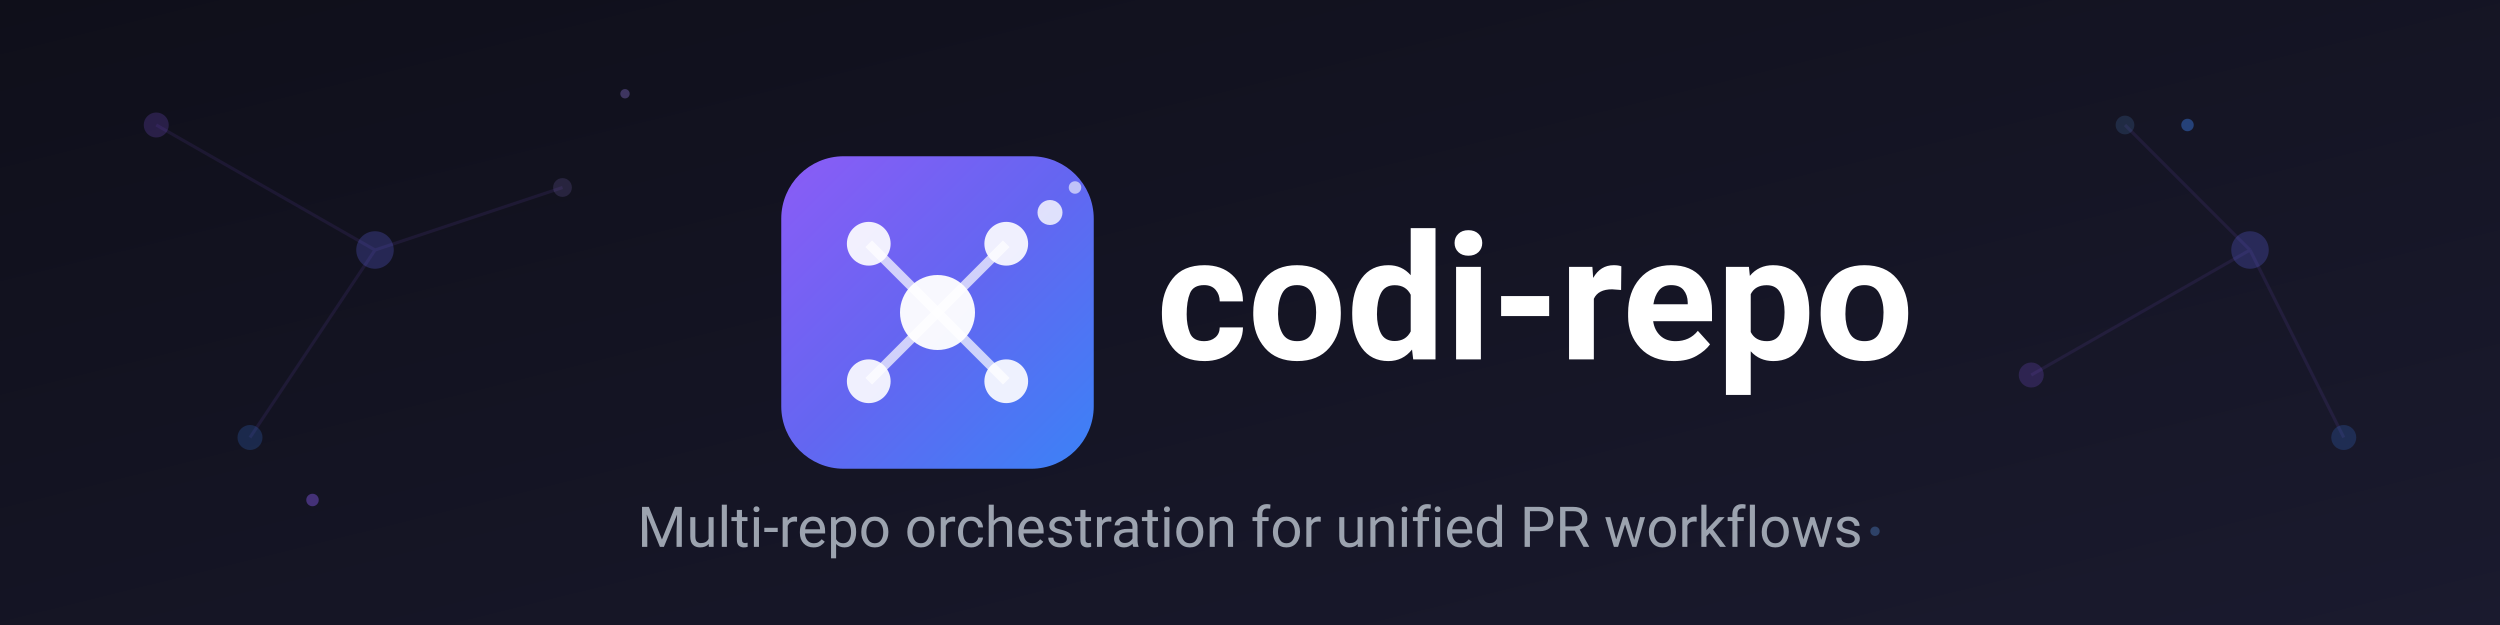
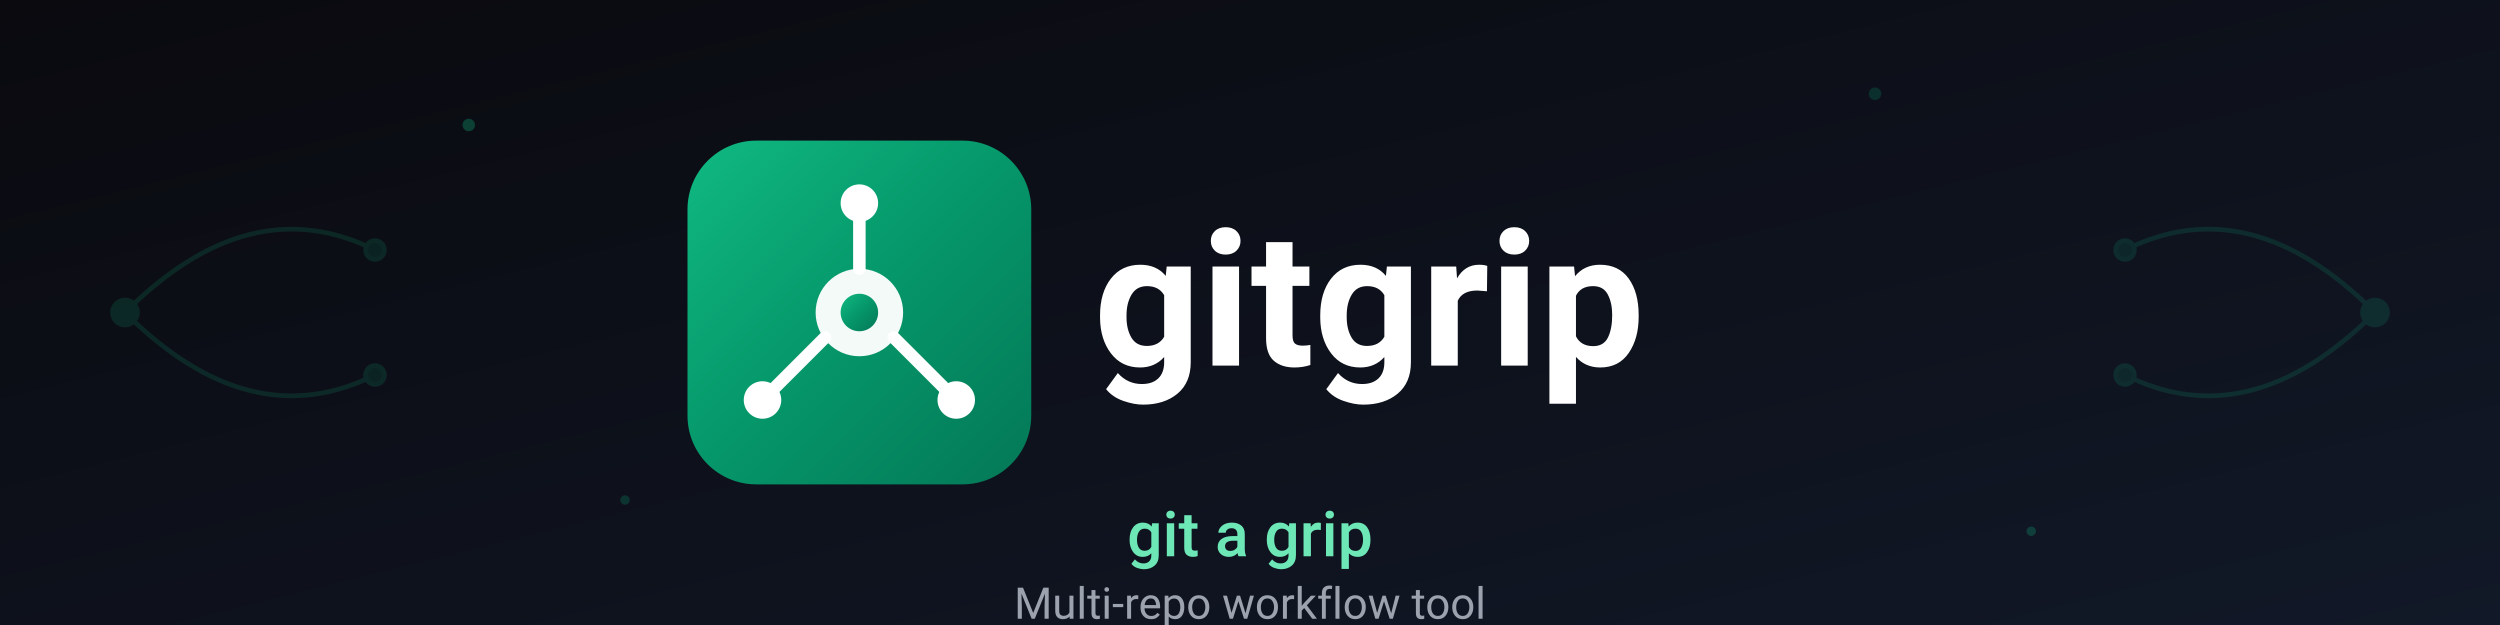
<svg xmlns="http://www.w3.org/2000/svg" viewBox="0 0 800 200" width="800" height="200">
  <defs>
    <linearGradient id="banner-gradient" x1="0%" y1="0%" x2="100%" y2="100%">
-       <stop offset="0%" style="stop-color:#8B5CF6" />
-       <stop offset="50%" style="stop-color:#6366F1" />
-       <stop offset="100%" style="stop-color:#3B82F6" />
+       <stop offset="0%" style="stop-color:#10B981" />
+       <stop offset="50%" style="stop-color:#059669" />
+       <stop offset="100%" style="stop-color:#047857" />
    </linearGradient>
    <linearGradient id="bg-gradient" x1="0%" y1="0%" x2="100%" y2="100%">
-       <stop offset="0%" style="stop-color:#0f0f1a" />
-       <stop offset="100%" style="stop-color:#1a1a2e" />
+       <stop offset="0%" style="stop-color:#0a0a0f" />
+       <stop offset="100%" style="stop-color:#111827" />
    </linearGradient>
  </defs>
  <rect width="800" height="200" fill="url(#bg-gradient)" />
-   <g opacity="0.1" stroke="#8B5CF6" stroke-width="1">
-     <line x1="50" y1="40" x2="120" y2="80" />
-     <line x1="120" y1="80" x2="80" y2="140" />
-     <line x1="120" y1="80" x2="180" y2="60" />
-     <line x1="650" y1="120" x2="720" y2="80" />
-     <line x1="720" y1="80" x2="750" y2="140" />
-     <line x1="720" y1="80" x2="680" y2="40" />
+   <g opacity="0.15" stroke="#10B981" stroke-width="1.5">
+     <path d="M40 100 Q80 60 120 80" fill="none" />
+     <path d="M40 100 Q80 140 120 120" fill="none" />
+     <circle cx="40" cy="100" r="4" fill="#10B981" />
+     <circle cx="120" cy="80" r="3" fill="#059669" />
+     <circle cx="120" cy="120" r="3" fill="#059669" />
+     <path d="M760 100 Q720 60 680 80" fill="none" />
+     <path d="M760 100 Q720 140 680 120" fill="none" />
+     <circle cx="760" cy="100" r="4" fill="#10B981" />
+     <circle cx="680" cy="80" r="3" fill="#059669" />
+     <circle cx="680" cy="120" r="3" fill="#059669" />
  </g>
-   <circle cx="50" cy="40" r="4" fill="#8B5CF6" opacity="0.2" />
-   <circle cx="120" cy="80" r="6" fill="#6366F1" opacity="0.25" />
-   <circle cx="80" cy="140" r="4" fill="#3B82F6" opacity="0.2" />
-   <circle cx="180" cy="60" r="3" fill="#A78BFA" opacity="0.15" />
-   <circle cx="650" cy="120" r="4" fill="#8B5CF6" opacity="0.2" />
-   <circle cx="720" cy="80" r="6" fill="#6366F1" opacity="0.25" />
-   <circle cx="750" cy="140" r="4" fill="#3B82F6" opacity="0.2" />
-   <circle cx="680" cy="40" r="3" fill="#60A5FA" opacity="0.15" />
-   <circle cx="100" cy="160" r="2" fill="#8B5CF6" opacity="0.4" />
-   <circle cx="700" cy="40" r="2" fill="#3B82F6" opacity="0.4" />
-   <circle cx="200" cy="30" r="1.5" fill="#A78BFA" opacity="0.3" />
-   <circle cx="600" cy="170" r="1.5" fill="#60A5FA" opacity="0.3" />
-   <g transform="translate(250, 50)">
-     <rect x="0" y="0" width="100" height="100" rx="20" fill="url(#banner-gradient)" />
-     <circle cx="50" cy="50" r="12" fill="white" opacity="0.95" />
-     <line x1="50" y1="50" x2="28" y2="28" stroke="white" stroke-width="3" opacity="0.7" />
-     <line x1="50" y1="50" x2="72" y2="28" stroke="white" stroke-width="3" opacity="0.7" />
-     <line x1="50" y1="50" x2="28" y2="72" stroke="white" stroke-width="3" opacity="0.7" />
-     <line x1="50" y1="50" x2="72" y2="72" stroke="white" stroke-width="3" opacity="0.7" />
-     <circle cx="28" cy="28" r="7" fill="white" opacity="0.9" />
-     <circle cx="72" cy="28" r="7" fill="white" opacity="0.9" />
-     <circle cx="28" cy="72" r="7" fill="white" opacity="0.9" />
-     <circle cx="72" cy="72" r="7" fill="white" opacity="0.9" />
-     <circle cx="86" cy="18" r="4" fill="white" opacity="0.8" />
-     <circle cx="94" cy="10" r="2" fill="white" opacity="0.6" />
-     <text x="120" y="65" font-family="system-ui, -apple-system, 'Segoe UI', Roboto, sans-serif" font-size="56" font-weight="700" fill="white">codi-repo</text>
+   <circle cx="150" cy="40" r="2" fill="#10B981" opacity="0.3" />
+   <circle cx="200" cy="160" r="1.5" fill="#059669" opacity="0.25" />
+   <circle cx="600" cy="30" r="2" fill="#047857" opacity="0.3" />
+   <circle cx="650" cy="170" r="1.5" fill="#10B981" opacity="0.25" />
+   <g transform="translate(220, 45)">
+     <rect x="0" y="0" width="110" height="110" rx="22" fill="url(#banner-gradient)" />
+     <circle cx="55" cy="55" r="14" fill="white" opacity="0.95" />
+     <path d="M55 41 L55 24" stroke="white" stroke-width="4" stroke-linecap="round" />
+     <circle cx="55" cy="20" r="6" fill="white" />
+     <path d="M44 63 L28 79" stroke="white" stroke-width="4" stroke-linecap="round" />
+     <circle cx="24" cy="83" r="6" fill="white" />
+     <path d="M66 63 L82 79" stroke="white" stroke-width="4" stroke-linecap="round" />
+     <circle cx="86" cy="83" r="6" fill="white" />
+     <circle cx="55" cy="55" r="6" fill="url(#banner-gradient)" />
+     <text x="130" y="72" font-family="system-ui, -apple-system, 'Segoe UI', Roboto, sans-serif" font-size="60" font-weight="700" fill="white">gitgrip</text>
  </g>
-   <text x="400" y="175" text-anchor="middle" font-family="system-ui, -apple-system, 'Segoe UI', Roboto, sans-serif" font-size="18" fill="#9CA3AF">Multi-repo orchestration for unified PR workflows</text>
+   <text x="400" y="178" text-anchor="middle" font-family="system-ui, -apple-system, 'Segoe UI', Roboto, sans-serif" font-size="20" font-weight="500" fill="#6EE7B7">git a grip</text>
+   <text x="400" y="198" text-anchor="middle" font-family="system-ui, -apple-system, 'Segoe UI', Roboto, sans-serif" font-size="14" fill="#9CA3AF">Multi-repo workflow tool</text>
</svg>
